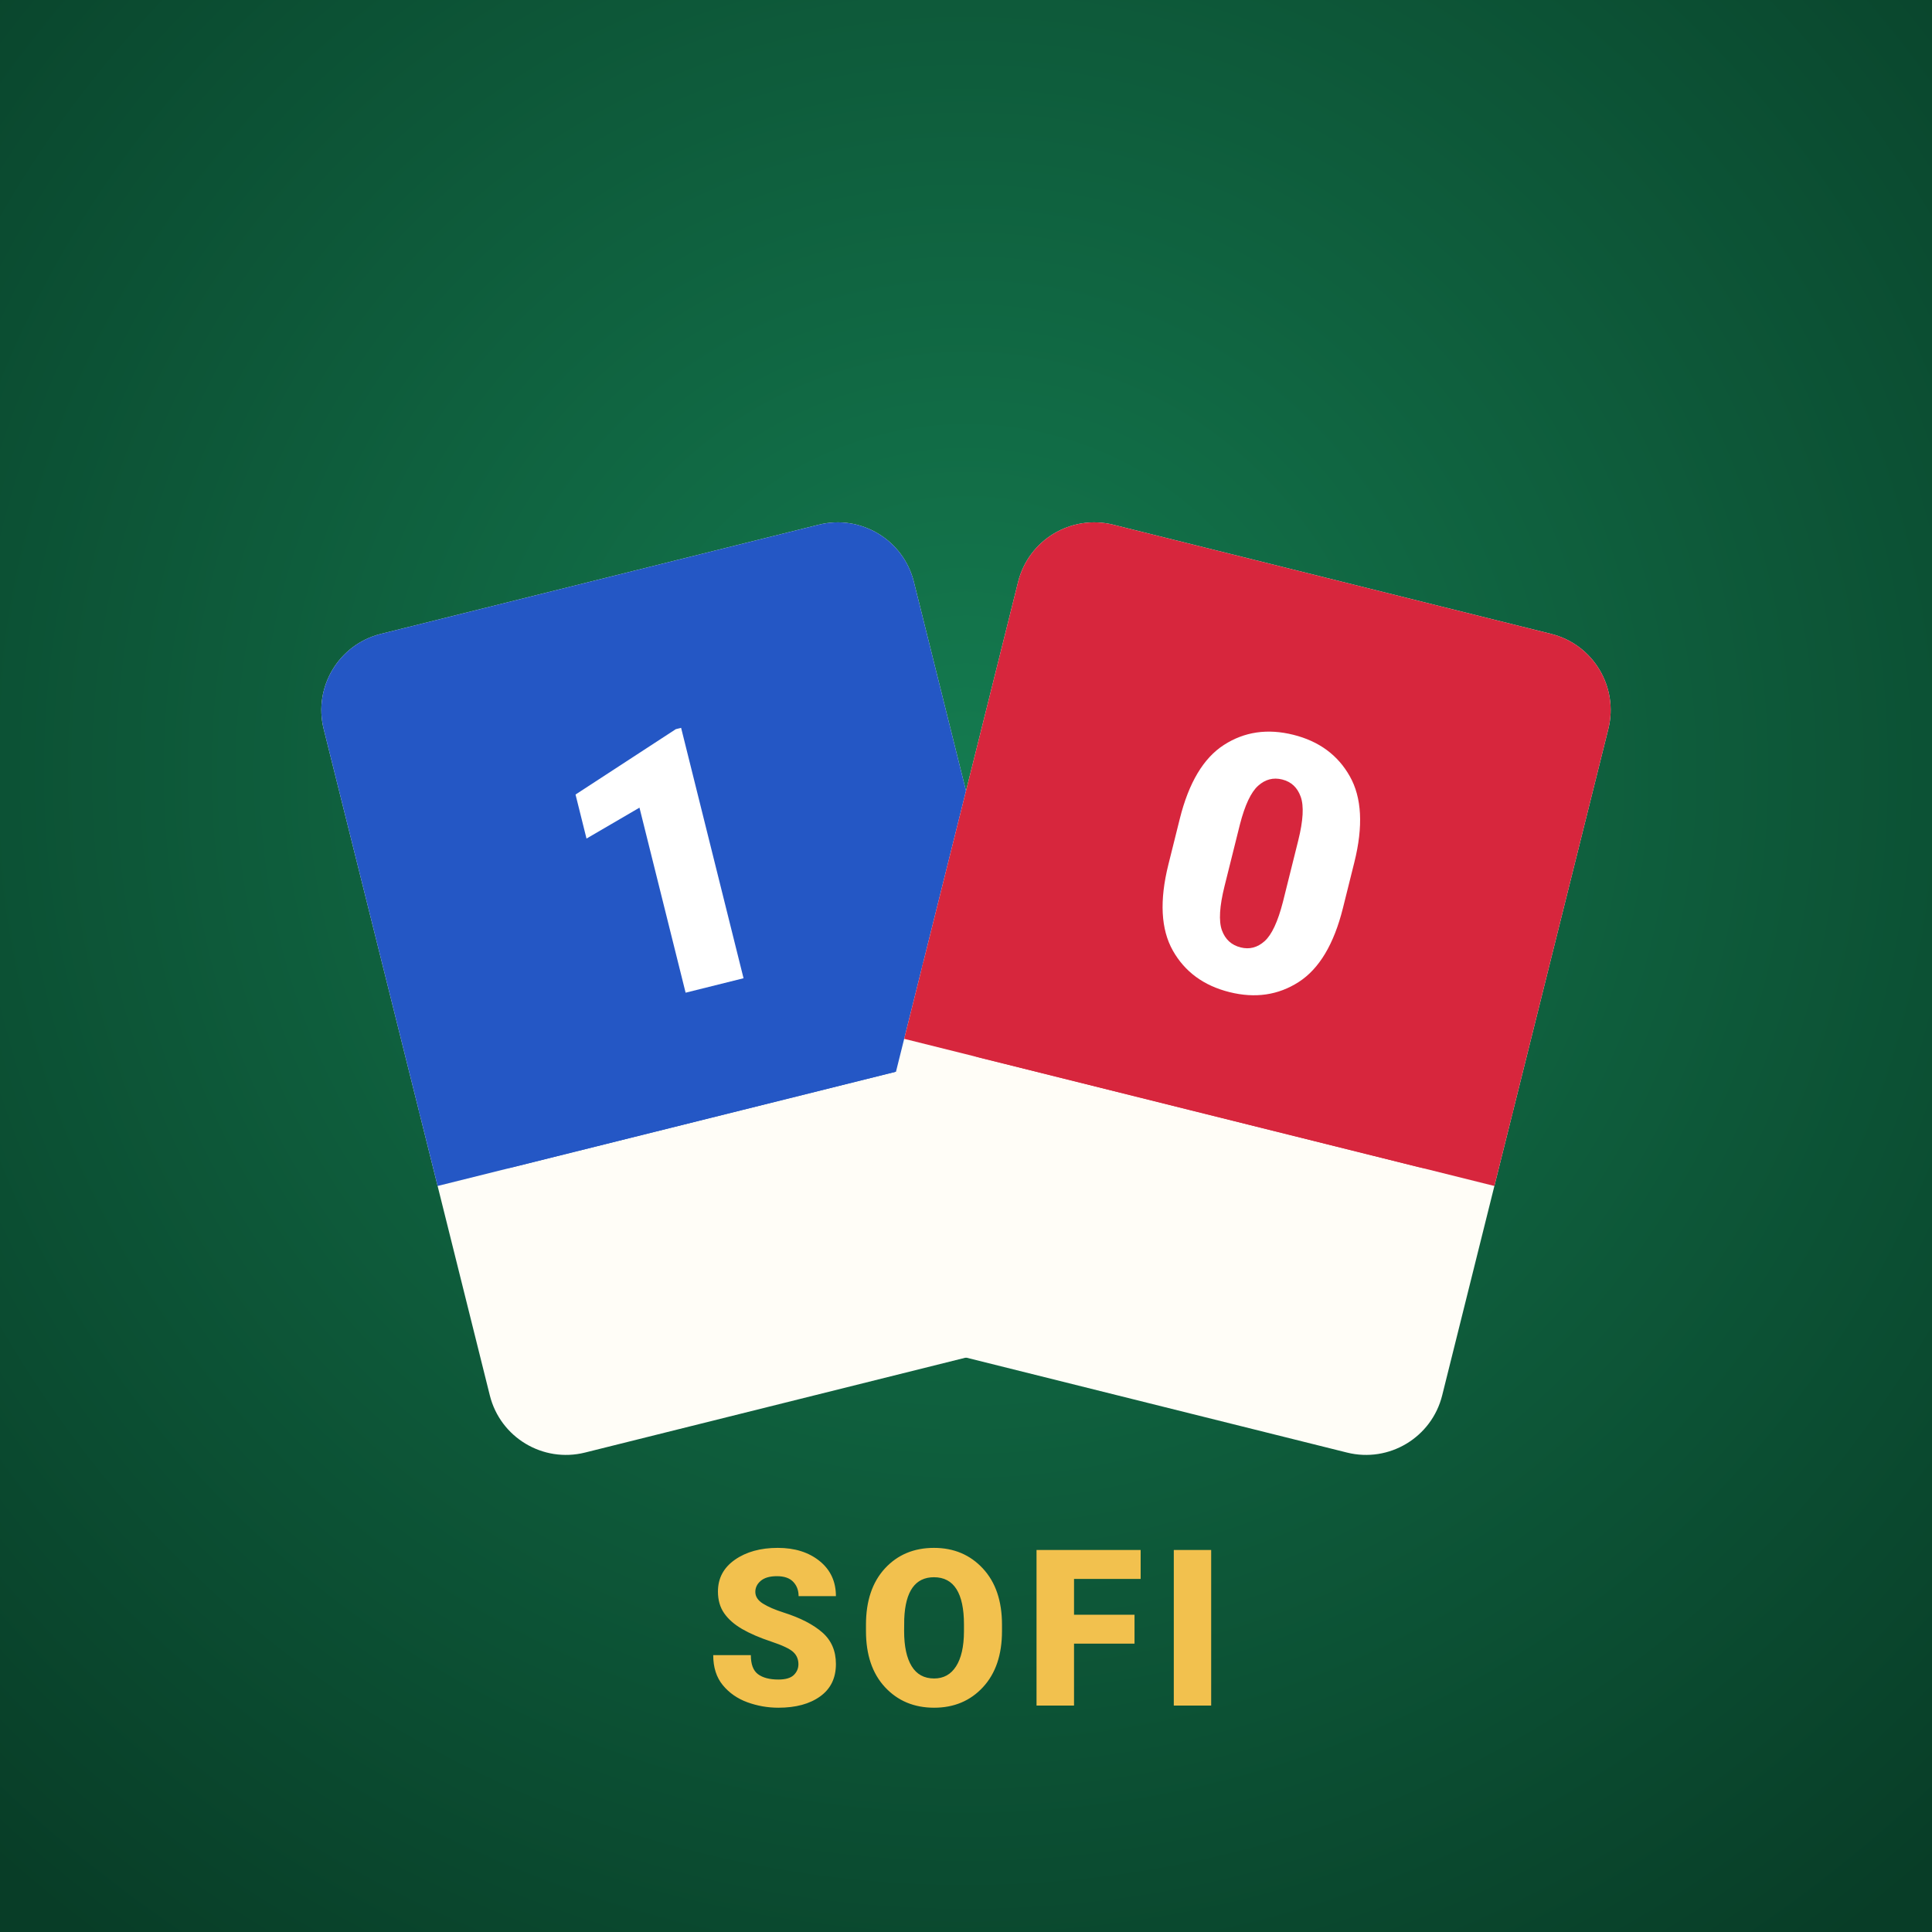
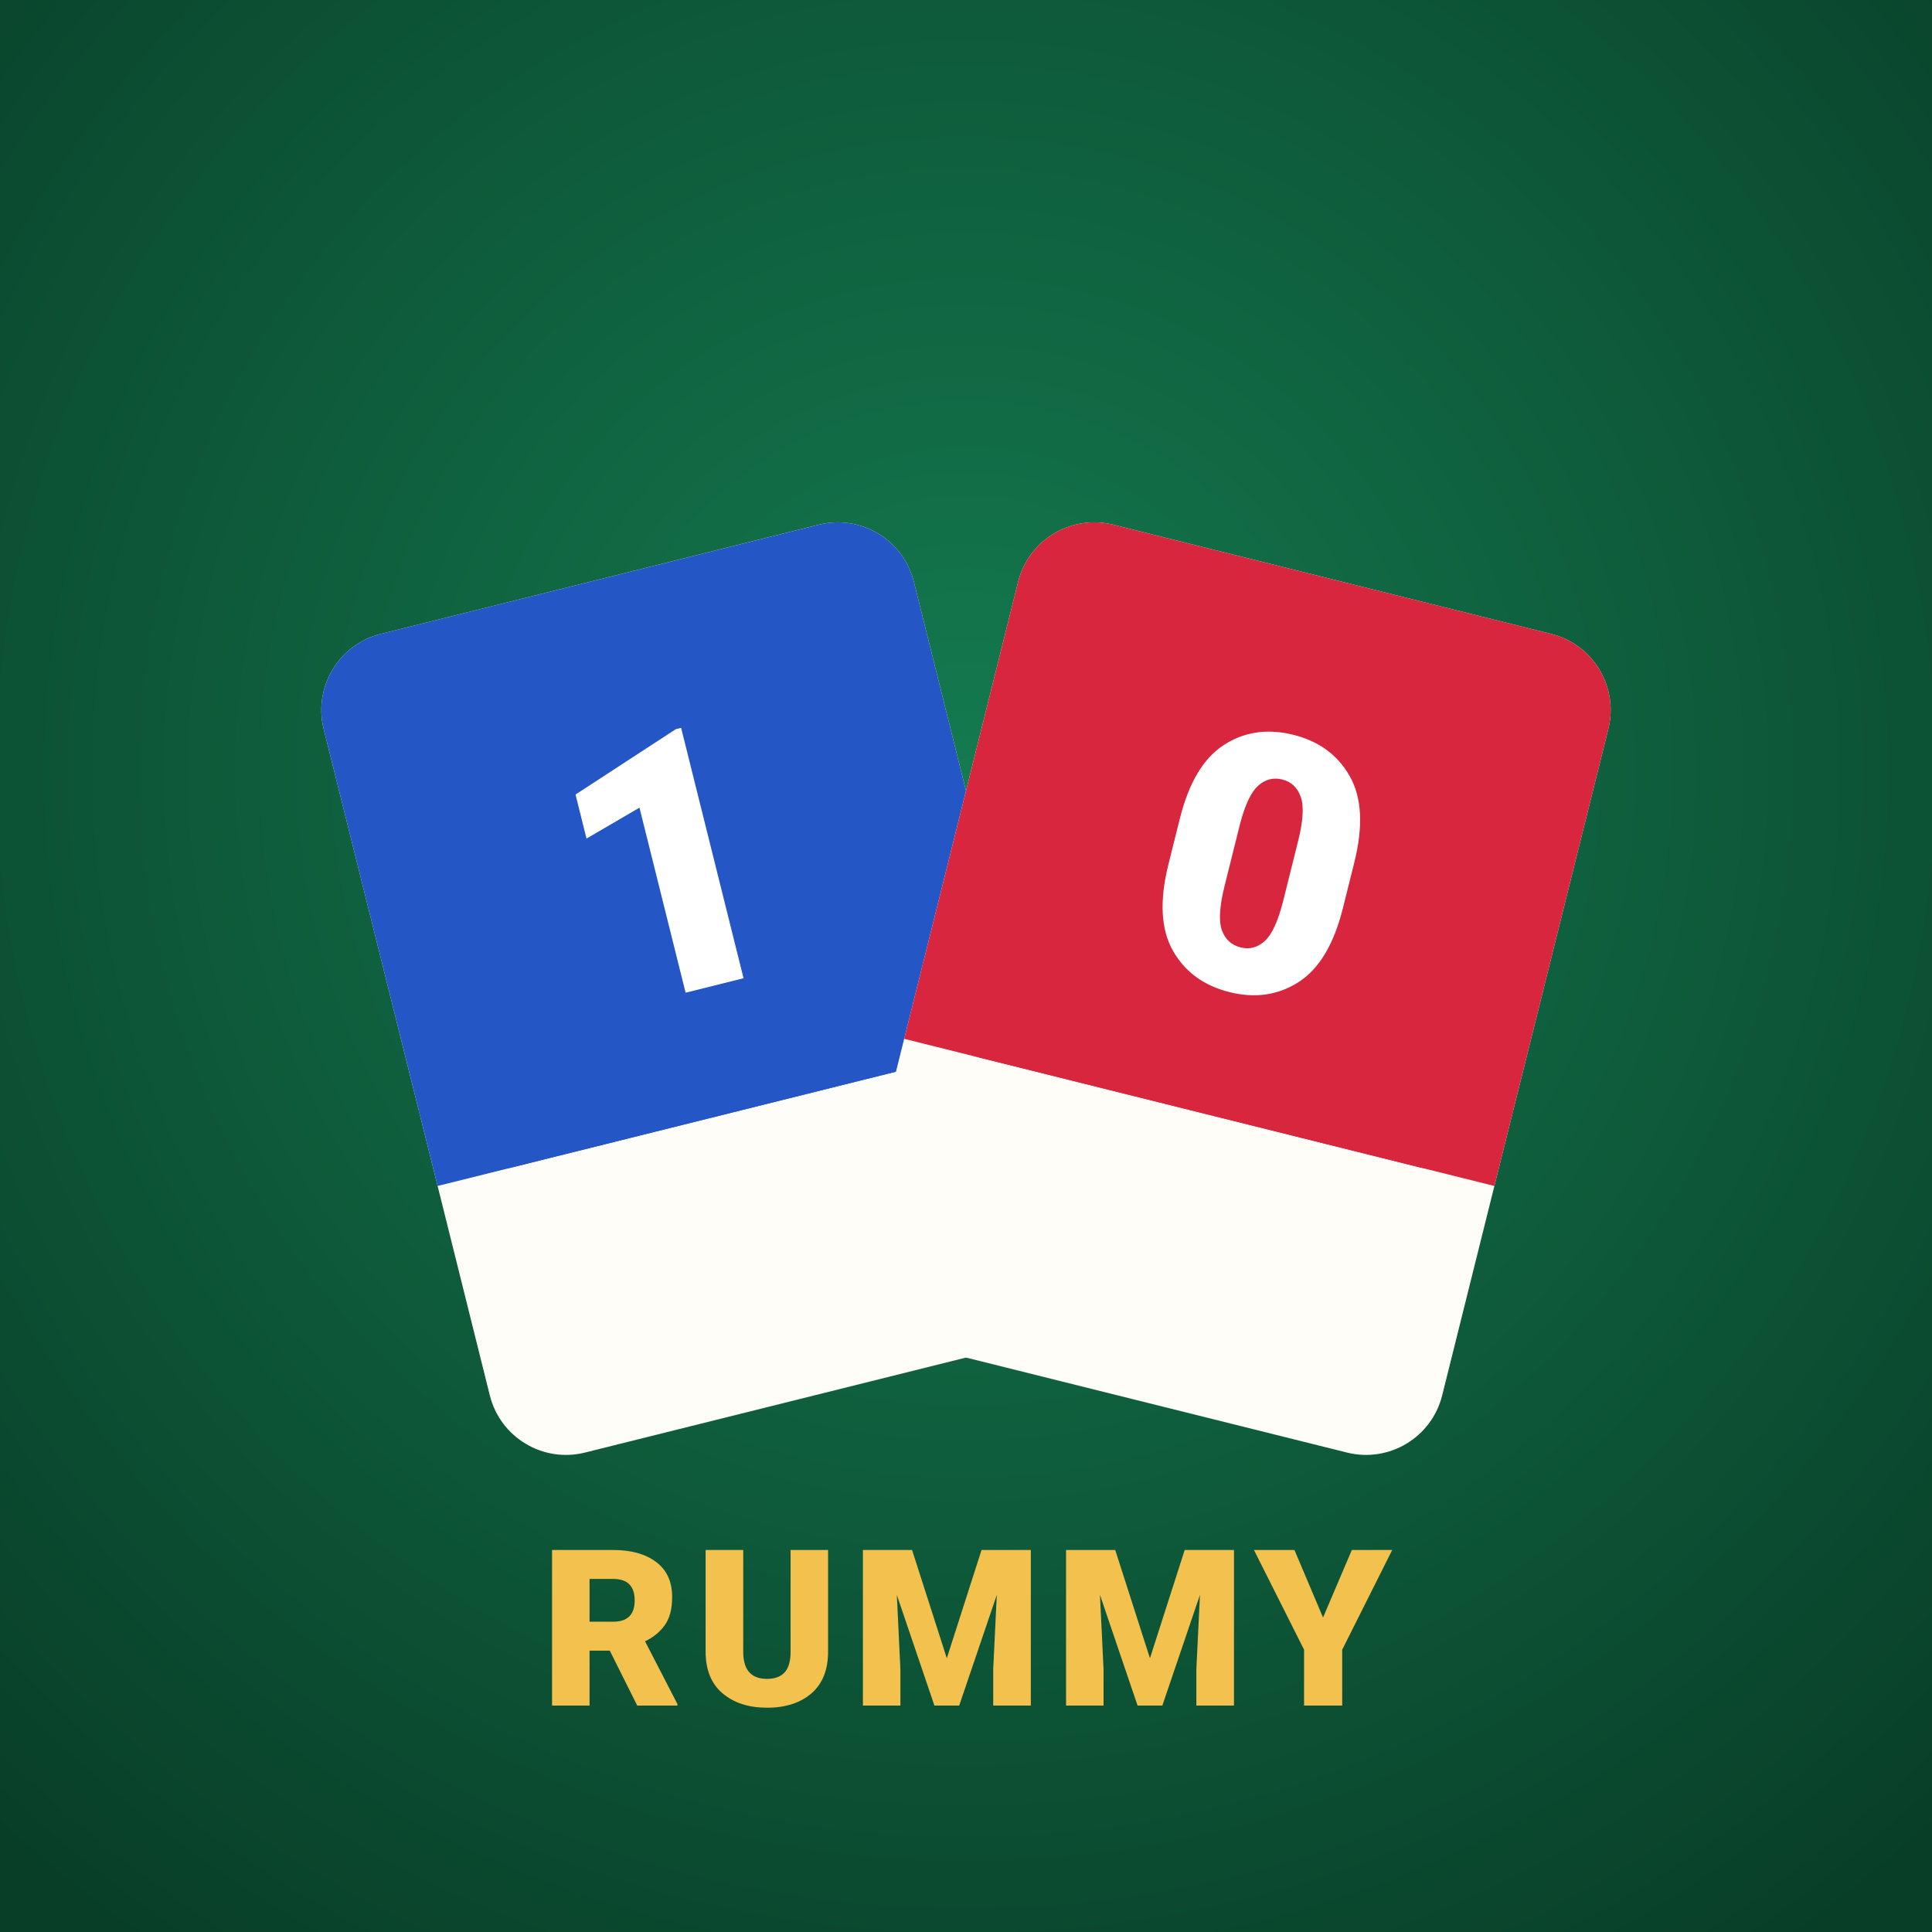
<svg xmlns="http://www.w3.org/2000/svg" viewBox="0 0 512 512" width="512" height="512">
  <defs>
    <radialGradient id="f" cx="50%" cy="40%" r="75%">
      <stop offset="0" stop-color="#147A4F" />
      <stop offset="1" stop-color="#083D27" />
    </radialGradient>
  </defs>
  <rect width="512" height="512" fill="url(#f)" />
  <g transform="translate(186 262) rotate(-14) scale(1.3)">
    <rect x="-62" y="-86" width="124" height="172" rx="16" fill="#FFFDF7" />
    <rect x="-62" y="-86" width="124" height="112" rx="16" fill="#2457C5" />
    <rect x="-62" y="10" width="124" height="16" fill="#2457C5" />
    <text x="0" y="0" text-anchor="middle" font-family="ui-rounded,'SF Pro Rounded','Arial Rounded MT Bold','Segoe UI',Roboto,Helvetica,Arial,sans-serif" font-weight="900" font-size="74" fill="#fff">1</text>
  </g>
  <g transform="translate(326 262) rotate(14) scale(1.3)">
    <rect x="-62" y="-86" width="124" height="172" rx="16" fill="#FFFDF7" />
    <rect x="-62" y="-86" width="124" height="112" rx="16" fill="#D7263D" />
    <rect x="-62" y="10" width="124" height="16" fill="#D7263D" />
    <text x="0" y="0" text-anchor="middle" font-family="ui-rounded,'SF Pro Rounded','Arial Rounded MT Bold','Segoe UI',Roboto,Helvetica,Arial,sans-serif" font-weight="900" font-size="74" fill="#fff">0</text>
  </g>
-   <text x="256" y="452" text-anchor="middle" font-family="ui-rounded,'SF Pro Rounded','Arial Rounded MT Bold','Segoe UI',Roboto,Helvetica,Arial,sans-serif" font-weight="900" font-size="58" fill="#F2C14E" letter-spacing="4">SOFI</text>
+   <text x="256" y="452" text-anchor="middle" font-family="ui-rounded,'SF Pro Rounded','Arial Rounded MT Bold','Segoe UI',Roboto,Helvetica,Arial,sans-serif" font-weight="900" font-size="58" fill="#F2C14E" letter-spacing="3">RUMMY</text>
</svg>
